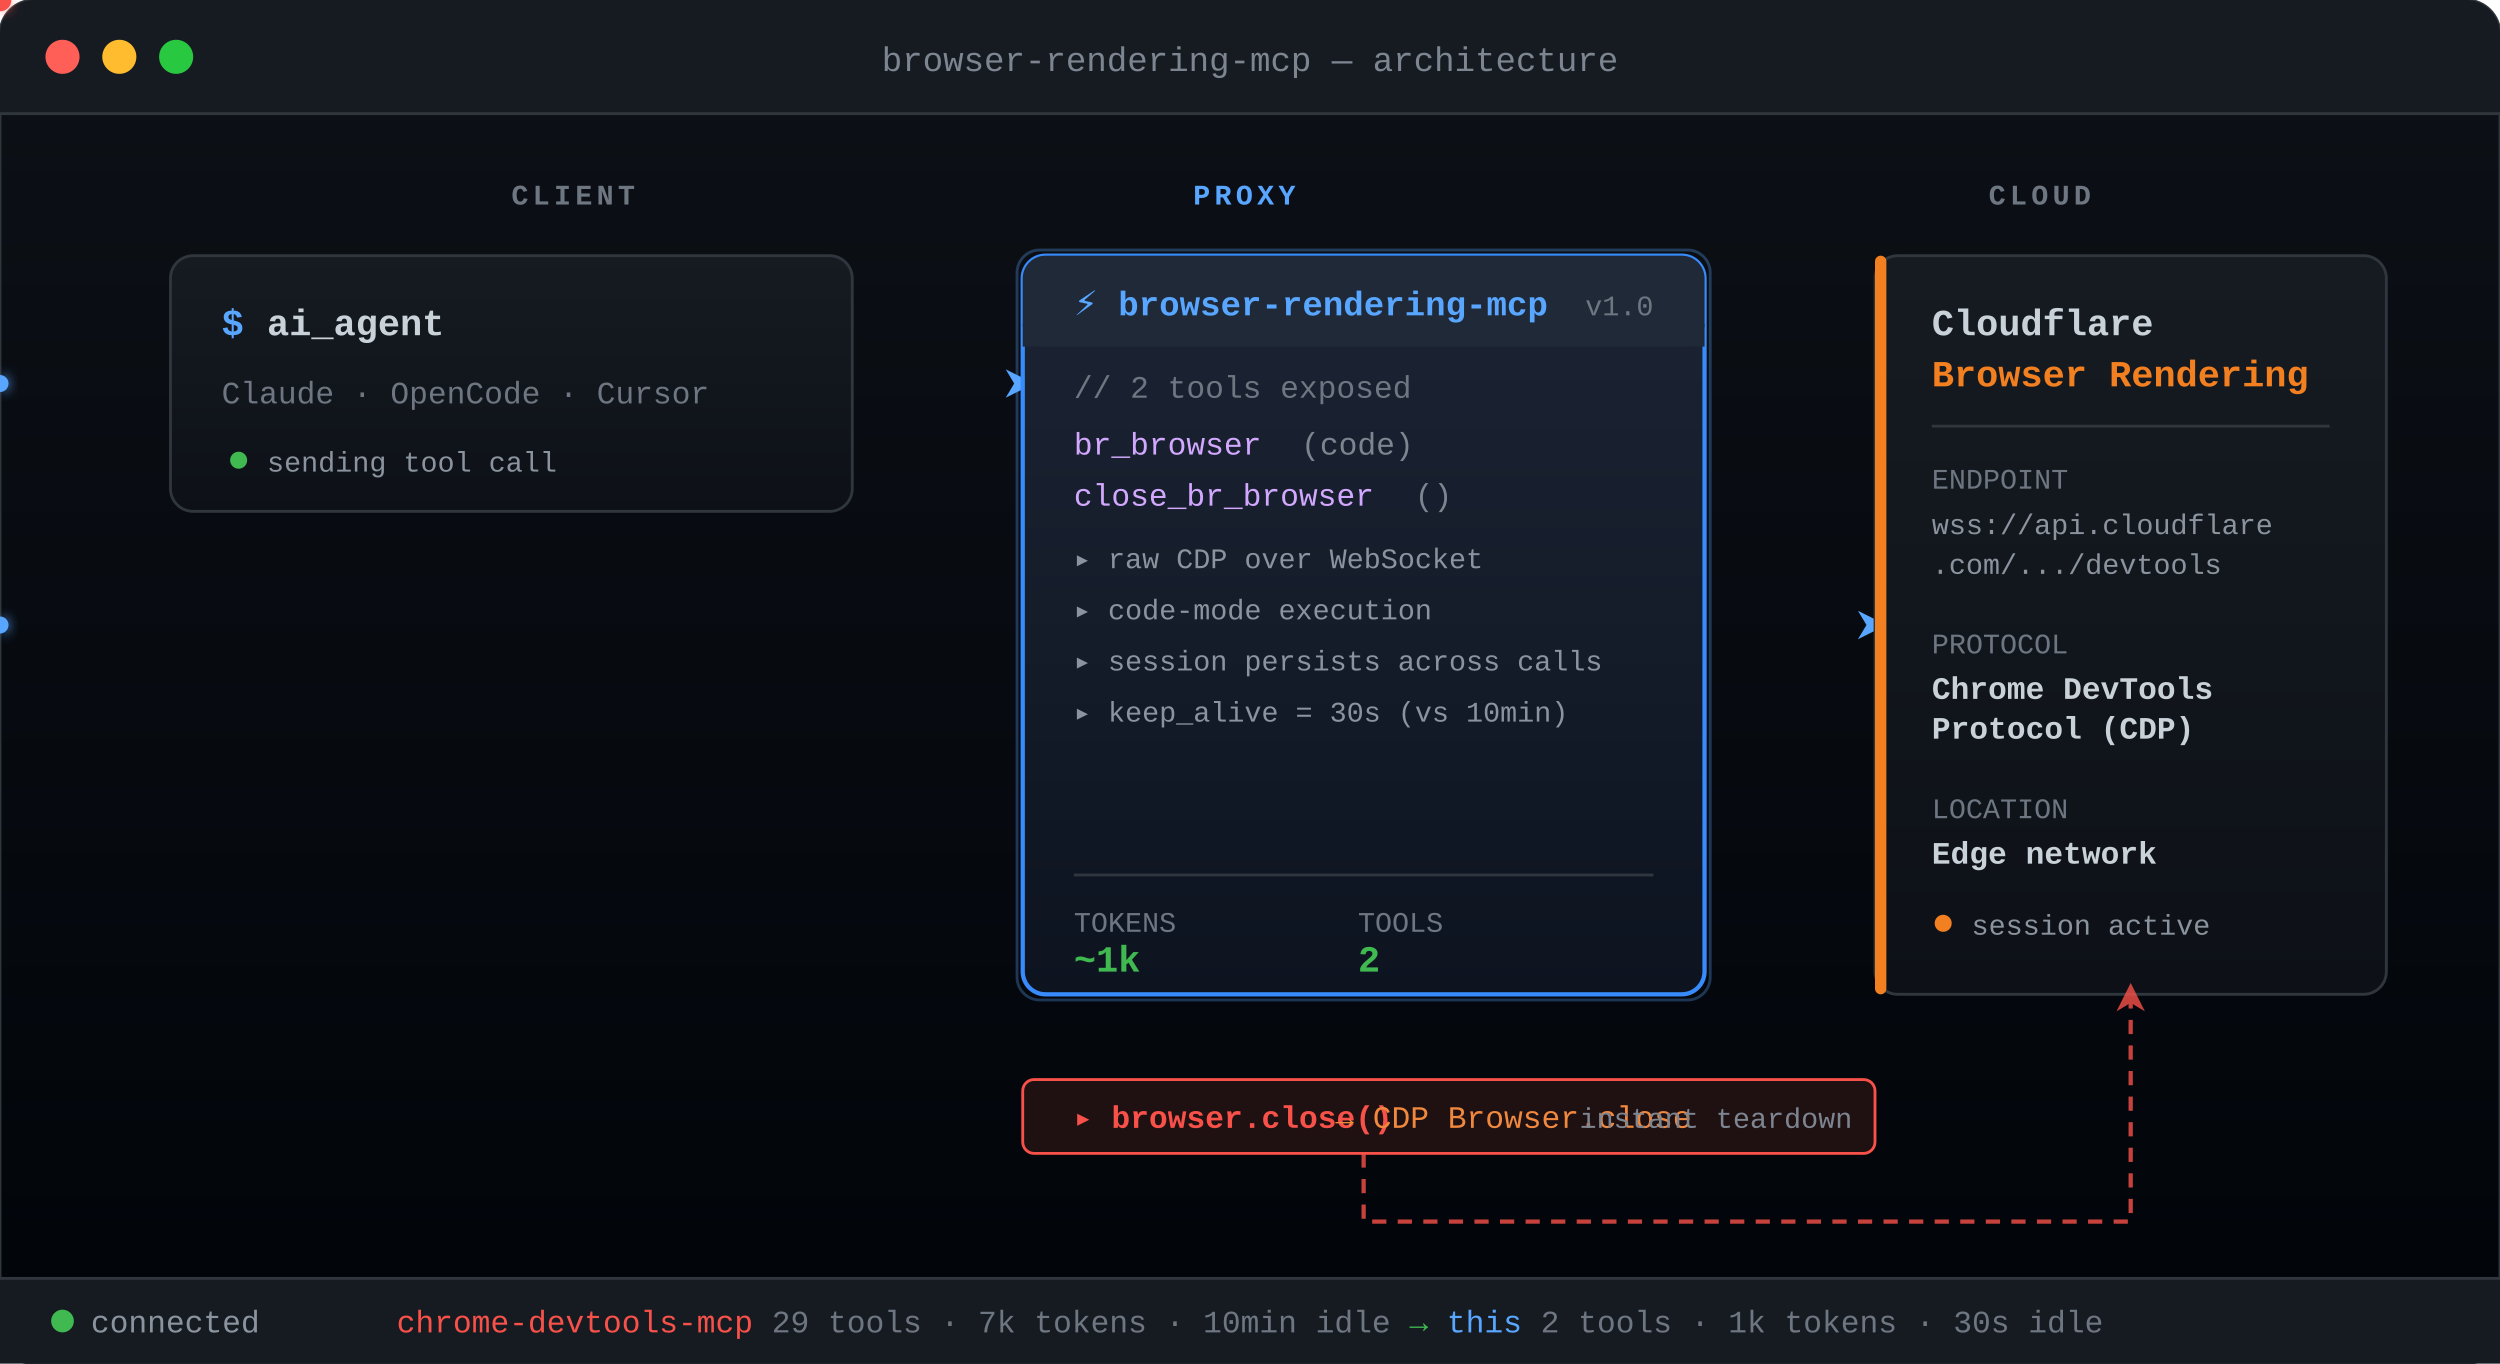
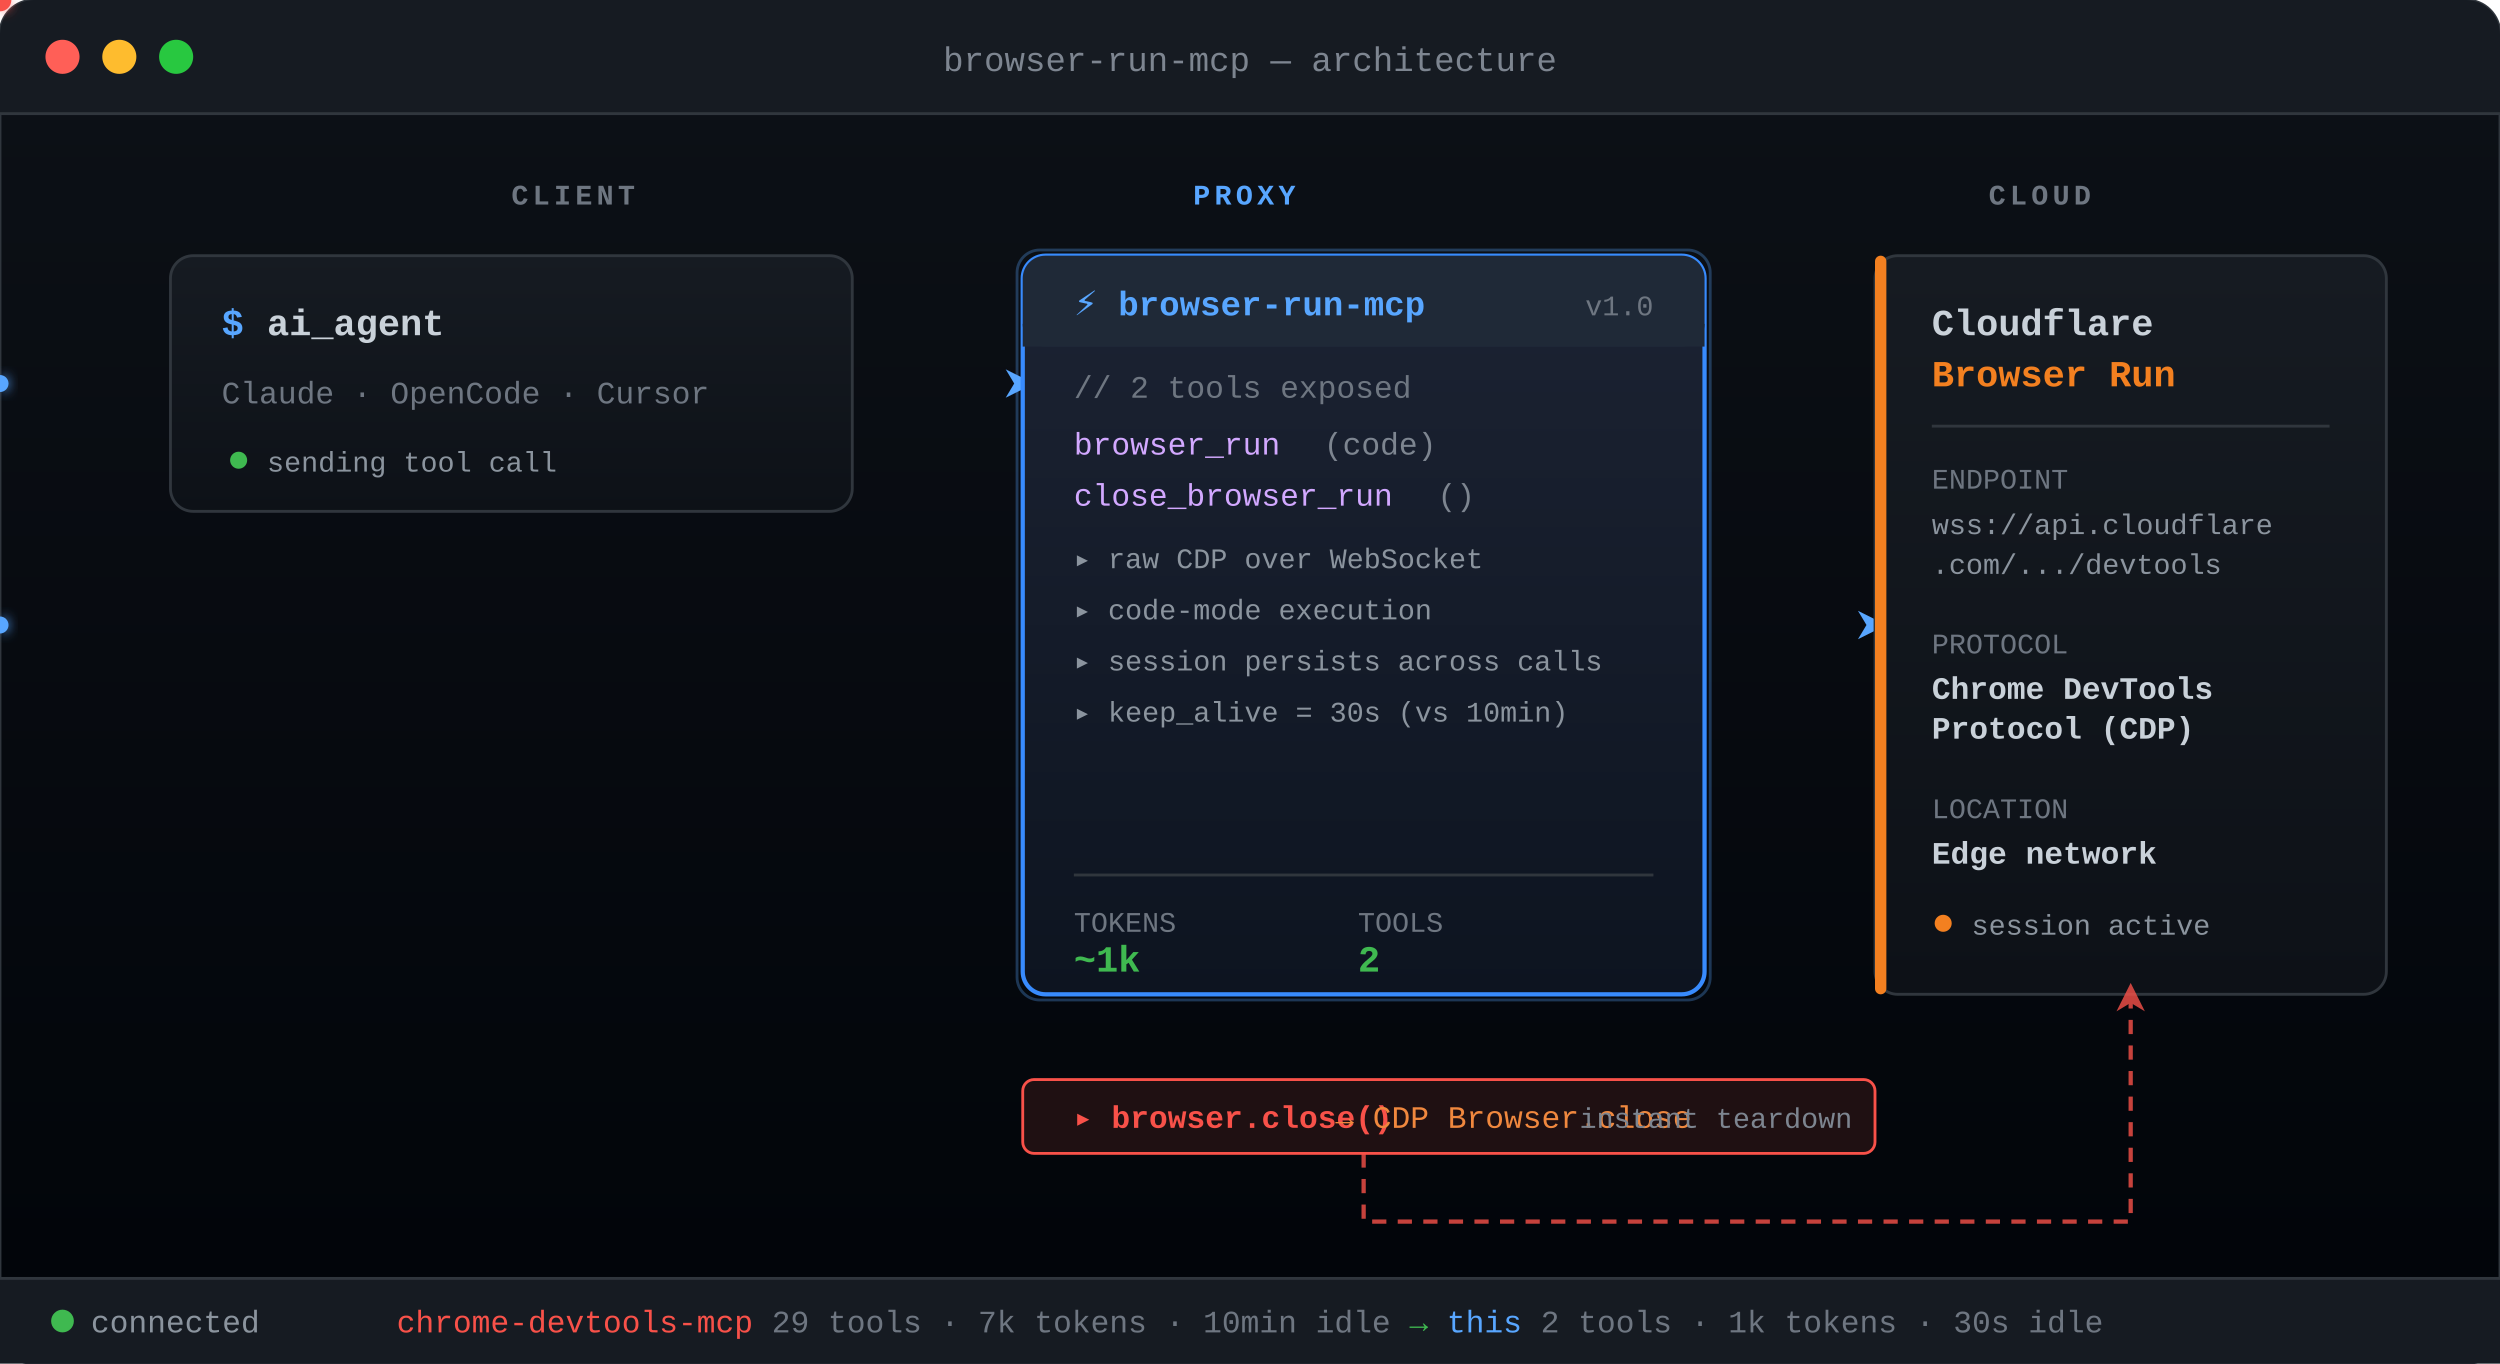
<svg xmlns="http://www.w3.org/2000/svg" viewBox="0 0 880 480" width="880" height="480" font-family="ui-monospace, SFMono-Regular, 'SF Mono', Menlo, Consolas, 'Liberation Mono', monospace">
  <defs>
    <linearGradient id="termBg" x1="0%" y1="0%" x2="0%" y2="100%">
      <stop offset="0%" stop-color="#0d1117" />
      <stop offset="100%" stop-color="#010409" />
    </linearGradient>
    <linearGradient id="nodeBg" x1="0%" y1="0%" x2="0%" y2="100%">
      <stop offset="0%" stop-color="#161b22" />
      <stop offset="100%" stop-color="#0d1117" />
    </linearGradient>
    <linearGradient id="nodeBgHero" x1="0%" y1="0%" x2="0%" y2="100%">
      <stop offset="0%" stop-color="#1c2333" />
      <stop offset="100%" stop-color="#0d1420" />
    </linearGradient>
    <linearGradient id="flowDown" x1="0%" y1="0%" x2="0%" y2="100%">
      <stop offset="0%" stop-color="#58a6ff" stop-opacity="0.1" />
      <stop offset="50%" stop-color="#58a6ff" stop-opacity="0.6" />
      <stop offset="100%" stop-color="#58a6ff" stop-opacity="0.1" />
    </linearGradient>
    <linearGradient id="flowClose" x1="0%" y1="0%" x2="0%" y2="100%">
      <stop offset="0%" stop-color="#f85149" stop-opacity="0.1" />
      <stop offset="50%" stop-color="#f85149" stop-opacity="0.7" />
      <stop offset="100%" stop-color="#f85149" stop-opacity="0.1" />
    </linearGradient>
    <filter id="softGlow" x="-50%" y="-50%" width="200%" height="200%">
      <feGaussianBlur stdDeviation="2" result="b" />
      <feMerge>
        <feMergeNode in="b" />
        <feMergeNode in="SourceGraphic" />
      </feMerge>
    </filter>
    <marker id="arrow" markerWidth="10" markerHeight="10" refX="6" refY="5" orient="auto" markerUnits="userSpaceOnUse">
      <path d="M0,0 L10,5 L0,10 L3,5 Z" fill="#58a6ff" />
    </marker>
    <marker id="arrowRed" markerWidth="10" markerHeight="10" refX="6" refY="5" orient="auto" markerUnits="userSpaceOnUse">
      <path d="M0,0 L10,5 L0,10 L3,5 Z" fill="#f85149" />
    </marker>
  </defs>
  <rect width="880" height="480" rx="12" fill="url(#termBg)" />
  <rect width="880" height="480" rx="12" fill="none" stroke="#30363d" stroke-width="1" />
  <rect width="880" height="40" rx="12" fill="#161b22" />
  <rect y="28" width="880" height="12" fill="#161b22" />
  <line x1="0" y1="40" x2="880" y2="40" stroke="#30363d" stroke-width="1" />
  <circle cx="22" cy="20" r="6" fill="#ff5f57" />
  <circle cx="42" cy="20" r="6" fill="#febc2e" />
  <circle cx="62" cy="20" r="6" fill="#28c840" />
-   <text x="440" y="25" text-anchor="middle" font-size="12" fill="#7d8590" font-weight="500">browser-rendering-mcp — architecture</text>
+   <text x="440" y="25" text-anchor="middle" font-size="12" fill="#7d8590" font-weight="500">browser-run-mcp — architecture</text>
  <text x="180" y="72" font-size="10" fill="#6e7681" font-weight="600" letter-spacing="1.5">CLIENT</text>
  <text x="420" y="72" font-size="10" fill="#58a6ff" font-weight="600" letter-spacing="1.5">PROXY</text>
  <text x="700" y="72" font-size="10" fill="#6e7681" font-weight="600" letter-spacing="1.5">CLOUD</text>
  <g>
    <rect x="60" y="90" width="240" height="90" rx="8" fill="url(#nodeBg)" stroke="#30363d" stroke-width="1" />
    <text x="78" y="118" font-size="13" fill="#58a6ff" font-weight="700">$</text>
    <text x="94" y="118" font-size="13" fill="#c9d1d9" font-weight="600">ai_agent</text>
    <text x="78" y="142" font-size="11" fill="#6e7681">Claude · OpenCode · Cursor</text>
    <g>
      <circle cx="84" cy="162" r="3" fill="#3fb950">
        <animate attributeName="opacity" values="0.4;1;0.4" dur="2s" repeatCount="indefinite" />
      </circle>
      <text x="94" y="166" font-size="10" fill="#8b949e">sending tool call</text>
    </g>
  </g>
  <line x1="300" y1="135" x2="360" y2="135" stroke="url(#flowDown)" stroke-width="2" marker-end="url(#arrow)" transform="rotate(0)" />
  <g>
    <rect x="358" y="88" width="244" height="264" rx="8" fill="none" stroke="#58a6ff" stroke-width="1" opacity="0.3">
      <animate attributeName="opacity" values="0.2;0.5;0.2" dur="3s" repeatCount="indefinite" />
    </rect>
    <rect x="360" y="90" width="240" height="260" rx="8" fill="url(#nodeBgHero)" stroke="#388bfd" stroke-width="1.5" />
    <rect x="360" y="90" width="240" height="32" rx="8" fill="#1f2937" />
    <rect x="360" y="114" width="240" height="8" fill="#1f2937" />
-     <text x="378" y="111" font-size="12" fill="#58a6ff" font-weight="700">⚡ browser-rendering-mcp</text>
+     <text x="378" y="111" font-size="12" fill="#58a6ff" font-weight="700">⚡ browser-run-mcp</text>
    <text x="582" y="111" text-anchor="end" font-size="10" fill="#6e7681">v1.0</text>
    <g transform="translate(378, 140)">
      <text font-size="11" fill="#6e7681">// 2 tools exposed</text>
-       <text y="20" font-size="11" fill="#d2a8ff">br_browser</text>
-       <text x="80" y="20" font-size="11" fill="#7d8590">(code)</text>
-       <text y="38" font-size="11" fill="#d2a8ff">close_br_browser</text>
-       <text x="120" y="38" font-size="11" fill="#7d8590">()</text>
+       <text y="20" font-size="11" fill="#d2a8ff">browser_run</text>
+       <text x="88" y="20" font-size="11" fill="#7d8590">(code)</text>
+       <text y="38" font-size="11" fill="#d2a8ff">close_browser_run</text>
+       <text x="128" y="38" font-size="11" fill="#7d8590">()</text>
    </g>
    <g transform="translate(378, 200)">
      <text font-size="10" fill="#8b949e">▸ raw CDP over WebSocket</text>
      <text y="18" font-size="10" fill="#8b949e">▸ code-mode execution</text>
      <text y="36" font-size="10" fill="#8b949e">▸ session persists across calls</text>
      <text y="54" font-size="10" fill="#8b949e">▸ keep_alive = 30s (vs 10min)</text>
    </g>
    <line x1="378" y1="308" x2="582" y2="308" stroke="#30363d" stroke-width="1" />
    <text x="378" y="328" font-size="10" fill="#6e7681">TOKENS</text>
    <text x="378" y="342" font-size="13" fill="#3fb950" font-weight="700">~1k</text>
    <text x="478" y="328" font-size="10" fill="#6e7681">TOOLS</text>
    <text x="478" y="342" font-size="13" fill="#3fb950" font-weight="700">2</text>
  </g>
  <line x1="600" y1="220" x2="660" y2="220" stroke="url(#flowDown)" stroke-width="2" marker-end="url(#arrow)" />
  <g>
    <rect x="660" y="90" width="180" height="260" rx="8" fill="url(#nodeBg)" stroke="#30363d" stroke-width="1" />
    <rect x="660" y="90" width="4" height="260" rx="2" fill="#f38020" />
    <text x="680" y="118" font-size="13" fill="#c9d1d9" font-weight="700">Cloudflare</text>
-     <text x="680" y="136" font-size="13" fill="#f38020" font-weight="700">Browser Rendering</text>
+     <text x="680" y="136" font-size="13" fill="#f38020" font-weight="700">Browser Run</text>
    <line x1="680" y1="150" x2="820" y2="150" stroke="#30363d" stroke-width="1" />
    <text x="680" y="172" font-size="10" fill="#6e7681">ENDPOINT</text>
    <text x="680" y="188" font-size="10" fill="#8b949e">wss://api.cloudflare</text>
    <text x="680" y="202" font-size="10" fill="#8b949e">.com/.../devtools</text>
    <text x="680" y="230" font-size="10" fill="#6e7681">PROTOCOL</text>
    <text x="680" y="246" font-size="11" fill="#c9d1d9" font-weight="600">Chrome DevTools</text>
    <text x="680" y="260" font-size="11" fill="#c9d1d9" font-weight="600">Protocol (CDP)</text>
    <text x="680" y="288" font-size="10" fill="#6e7681">LOCATION</text>
    <text x="680" y="304" font-size="11" fill="#c9d1d9" font-weight="600">Edge network</text>
    <g transform="translate(680, 325)">
      <circle cx="4" cy="0" r="3" fill="#f38020">
        <animate attributeName="opacity" values="0.3;1;0.3" dur="1.5s" repeatCount="indefinite" />
      </circle>
      <text x="14" y="4" font-size="10" fill="#8b949e">session active</text>
    </g>
  </g>
  <circle r="3" fill="#58a6ff" filter="url(#softGlow)" cy="135">
    <animate attributeName="cx" values="300;360" dur="1s" repeatCount="indefinite" begin="0s" />
    <animate attributeName="opacity" values="0;1;1;0" dur="1s" repeatCount="indefinite" begin="0s" />
  </circle>
  <circle r="3" fill="#58a6ff" filter="url(#softGlow)" cy="220">
    <animate attributeName="cx" values="600;660" dur="1s" repeatCount="indefinite" begin="0.5s" />
    <animate attributeName="opacity" values="0;1;1;0" dur="1s" repeatCount="indefinite" begin="0.5s" />
  </circle>
  <g>
    <rect x="360" y="380" width="300" height="26" rx="4" fill="#1f1012" stroke="#f85149" stroke-width="1" />
    <text x="378" y="397" font-size="11" fill="#f85149" font-weight="700">▸ browser.close()</text>
    <text x="470" y="397" font-size="11" fill="#f0883e">→ CDP Browser.close</text>
    <text x="652" y="397" text-anchor="end" font-size="10" fill="#7d8590">instant teardown</text>
  </g>
  <path d="M 480 406 L 480 430 L 750 430 L 750 350" stroke="#f85149" stroke-width="1.5" stroke-dasharray="5,4" fill="none" marker-end="url(#arrowRed)" opacity="0.8" />
  <circle r="4" fill="#f85149" filter="url(#softGlow)">
    <animateMotion dur="2.5s" repeatCount="indefinite" begin="1s" path="M 480 406 L 480 430 L 750 430 L 750 350" />
    <animate attributeName="opacity" values="0;1;1;1;0" dur="2.5s" repeatCount="indefinite" begin="1s" />
  </circle>
  <g>
    <rect y="450" width="880" height="30" fill="#161b22" />
    <line x1="0" y1="450" x2="880" y2="450" stroke="#30363d" stroke-width="1" />
    <circle cx="22" cy="465" r="4" fill="#3fb950" />
    <text x="32" y="469" font-size="11" fill="#8b949e">connected</text>
    <text x="440" y="469" text-anchor="middle" font-size="11" fill="#7d8590">
      <tspan fill="#f85149">chrome-devtools-mcp</tspan>
      <tspan fill="#6e7681"> 29 tools · 7k tokens · 10min idle</tspan>
      <tspan fill="#3fb950">  →  </tspan>
      <tspan fill="#58a6ff">this</tspan>
      <tspan fill="#6e7681"> 2 tools · 1k tokens · 30s idle</tspan>
    </text>
  </g>
</svg>
